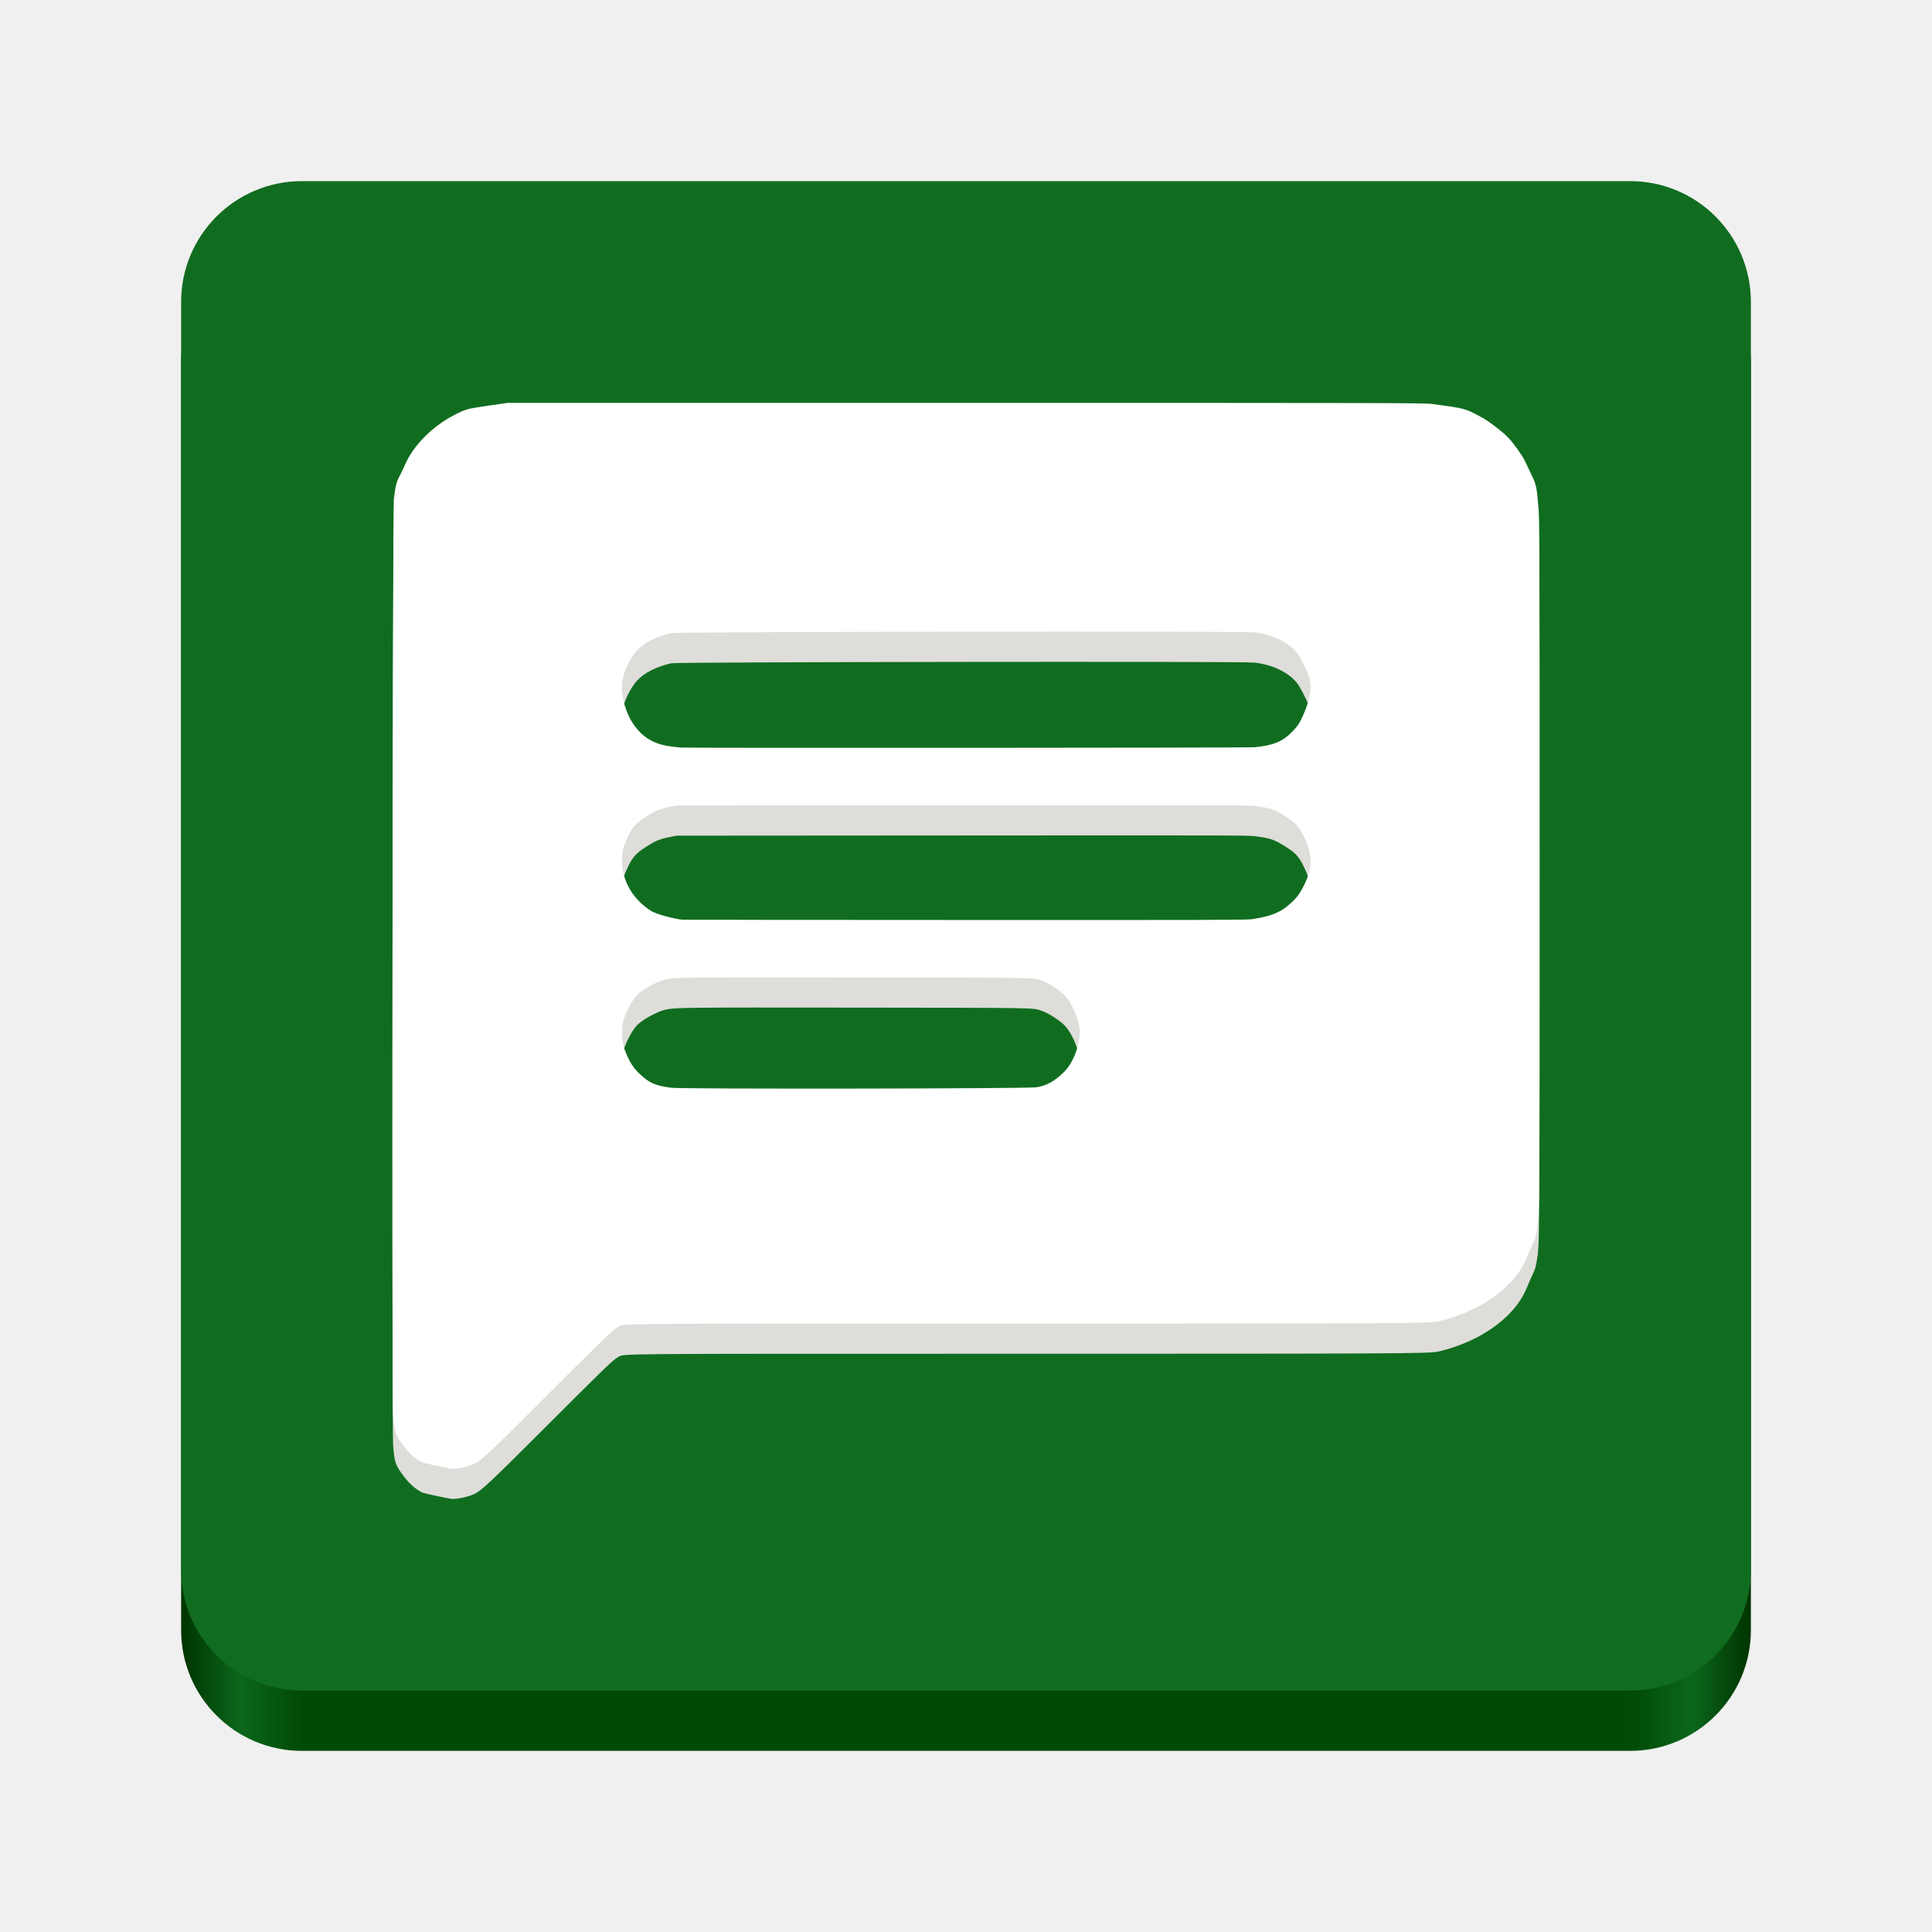
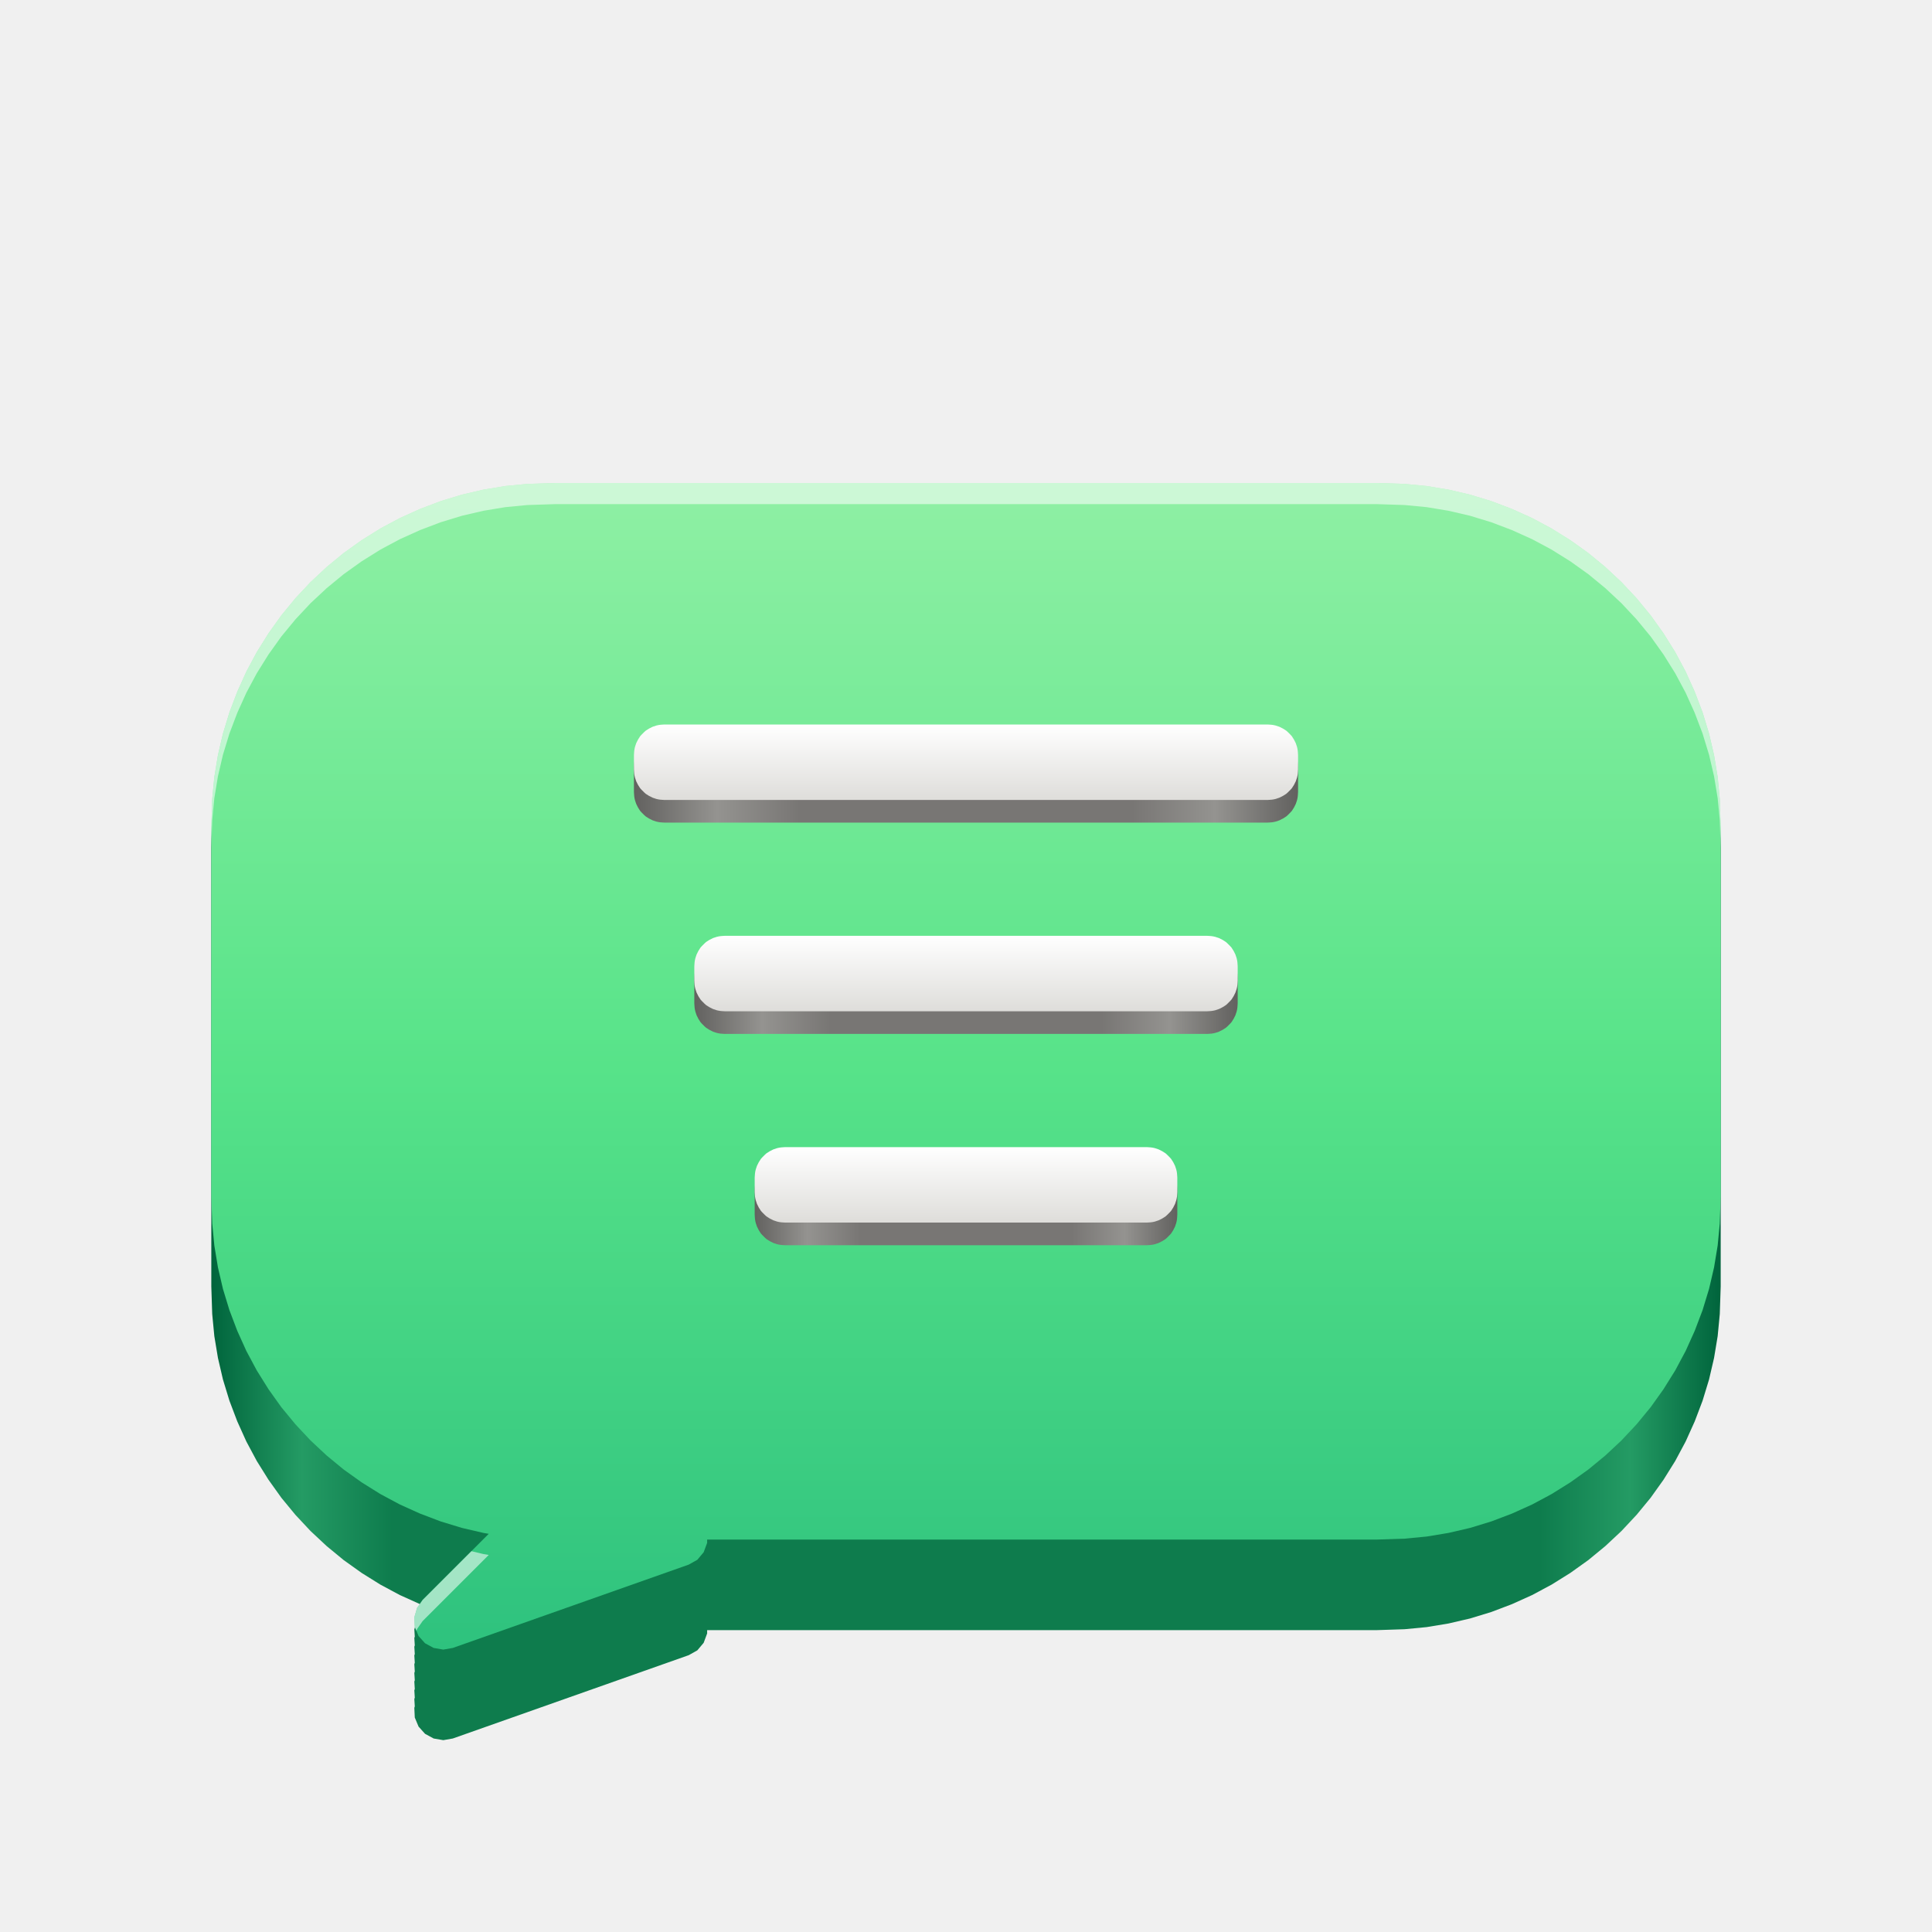
<svg xmlns="http://www.w3.org/2000/svg" width="128" height="128" viewBox="0 0 128 128">
  <defs>
-     <linearGradient id="g1" gradientUnits="userSpaceOnUse" x1="12" y1="0" x2="116" y2="0">
-       <stop offset="0" stop-color="#003400" />
-       <stop offset="0.038" stop-color="#0b671b" />
-       <stop offset="0.077" stop-color="#004a06" />
-       <stop offset="0.923" stop-color="#004a06" />
-       <stop offset="0.962" stop-color="#0b671b" />
-       <stop offset="1" stop-color="#003400" />
+     <linearGradient id="g1" gradientUnits="userSpaceOnUse" x1="14" y1="0" x2="114" y2="0">
+       <stop offset="0" stop-color="#00643c" />
+       <stop offset="0.06" stop-color="#249b64" />
+       <stop offset="0.12" stop-color="#0e7c4d" />
+       <stop offset="0.88" stop-color="#0e7c4d" />
+       <stop offset="0.94" stop-color="#249b64" />
+       <stop offset="1" stop-color="#00643c" />
+     </linearGradient>
+     <linearGradient id="g2" gradientUnits="userSpaceOnUse" x1="0" y1="32" x2="0" y2="109.286">
+       <stop offset="0" stop-color="#8ff0a4" />
+       <stop offset="0.5" stop-color="#57e389" />
+       <stop offset="1" stop-color="#2ec27e" />
+     </linearGradient>
+     <linearGradient id="g3" gradientUnits="userSpaceOnUse" x1="42" y1="0" x2="86" y2="0">
+       <stop offset="0" stop-color="#62615f" />
+       <stop offset="0.125" stop-color="#949390" />
+       <stop offset="0.25" stop-color="#787674" />
+       <stop offset="0.75" stop-color="#787674" />
+       <stop offset="0.875" stop-color="#949390" />
+       <stop offset="1" stop-color="#62615f" />
+     </linearGradient>
+     <linearGradient id="g4" gradientUnits="userSpaceOnUse" x1="0" y1="48" x2="0" y2="53">
+       <stop offset="0" stop-color="#ffffff" />
+       <stop offset="1" stop-color="#deddda" />
+     </linearGradient>
+     <linearGradient id="g5" gradientUnits="userSpaceOnUse" x1="46" y1="0" x2="82" y2="0">
+       <stop offset="0" stop-color="#62615f" />
+       <stop offset="0.125" stop-color="#949390" />
+       <stop offset="0.25" stop-color="#787674" />
+       <stop offset="0.75" stop-color="#787674" />
+       <stop offset="0.875" stop-color="#949390" />
+       <stop offset="1" stop-color="#62615f" />
+     </linearGradient>
+     <linearGradient id="g6" gradientUnits="userSpaceOnUse" x1="0" y1="62" x2="0" y2="67">
+       <stop offset="0" stop-color="#ffffff" />
+       <stop offset="1" stop-color="#deddda" />
+     </linearGradient>
+     <linearGradient id="g7" gradientUnits="userSpaceOnUse" x1="50" y1="0" x2="78" y2="0">
+       <stop offset="0" stop-color="#62615f" />
+       <stop offset="0.125" stop-color="#949390" />
+       <stop offset="0.25" stop-color="#787674" />
+       <stop offset="0.75" stop-color="#787674" />
+       <stop offset="0.875" stop-color="#949390" />
+       <stop offset="1" stop-color="#62615f" />
+     </linearGradient>
+     <linearGradient id="g8" gradientUnits="userSpaceOnUse" x1="0" y1="76" x2="0" y2="81">
+       <stop offset="0" stop-color="#ffffff" />
+       <stop offset="1" stop-color="#deddda" />
    </linearGradient>
  </defs>
-   <g id="plate">
-     <path id="plate-chin" d="M20 16H108A8 8 0 0 1 116 24V108A8 8 0 0 1 108 116H20A8 8 0 0 1 12 108V24A8 8 0 0 1 20 16Z" fill="url(#g1)" />
-     <path id="plate-face" d="M20 12H108A8 8 0 0 1 116 20V104A8 8 0 0 1 108 112H20A8 8 0 0 1 12 104V20A8 8 0 0 1 20 12Z" fill="#106d1f" />
-   </g>
-   <g id="mark">
-     <path id="mark-0-side" d="M29.894 99.301C29.468 99.237 28.126 98.946 27.978 98.882C27.526 98.682 27.055 98.243 26.61 97.617C26.185 97.018 26.127 96.824 26.043 95.695C25.959 94.624 26.01 35.742 26.094 35.058C26.198 34.194 26.256 33.955 26.488 33.51C26.604 33.291 26.772 32.93 26.868 32.717C27.384 31.53 28.642 30.259 30.01 29.543C30.868 29.098 30.874 29.091 32.39 28.872L33.635 28.691L64.005 28.691C91.266 28.691 94.42 28.698 94.833 28.756C97.143 29.072 97.046 29.046 98.149 29.64C98.639 29.904 99.562 30.607 99.962 31.033C100.284 31.375 100.884 32.22 101.013 32.51C101.071 32.639 101.252 33.013 101.413 33.349C101.774 34.078 101.806 34.22 101.916 35.51C102 36.439 102 36.748 102 58.991C102 82.987 102 82.426 101.813 83.542C101.742 83.994 101.703 84.11 101.516 84.49C101.432 84.658 101.278 85.013 101.174 85.277C100.645 86.587 99.516 87.722 97.852 88.606C97.091 89.006 95.956 89.419 95.227 89.554C94.543 89.677 92.666 89.69 67.347 89.69C39.363 89.69 41.441 89.677 40.931 89.922C40.66 90.051 40.131 90.56 35.422 95.269C32.681 98.004 32.035 98.611 31.565 98.908C31.223 99.127 30.255 99.353 29.894 99.301M68.676 74.034C69.359 73.924 69.888 73.627 70.52 72.995C71.153 72.363 71.636 70.982 71.52 70.137C71.404 69.318 70.972 68.376 70.495 67.899C70.166 67.576 69.43 67.106 69.017 66.97C68.424 66.764 69.017 66.77 56.684 66.757C45.04 66.744 44.782 66.751 44.085 66.893C43.576 67.002 42.589 67.538 42.228 67.899C41.886 68.247 41.421 69.125 41.279 69.692C41.176 70.099 41.202 71.028 41.331 71.395C41.602 72.163 41.892 72.673 42.273 73.047C42.982 73.743 43.382 73.924 44.466 74.066C45.201 74.163 68.076 74.13 68.676 74.034M82.932 62.9C84.08 62.725 84.706 62.5 85.254 62.061C85.834 61.59 86.08 61.287 86.389 60.661C87.002 59.442 86.983 58.597 86.325 57.307C86.034 56.739 85.822 56.507 85.235 56.133C84.441 55.63 84.222 55.552 83.319 55.423C82.751 55.339 82.674 55.339 63.799 55.352L44.847 55.365L44.408 55.449C43.673 55.597 43.434 55.694 42.711 56.165C42.073 56.578 41.828 56.894 41.479 57.707C41.241 58.255 41.189 58.565 41.215 59.19C41.26 60.448 41.989 61.635 43.156 62.364C43.447 62.545 44.589 62.867 45.195 62.932C45.272 62.938 53.703 62.951 63.941 62.951C79.958 62.958 82.596 62.951 82.932 62.9M83.112 51.508C84.37 51.385 84.983 51.134 85.628 50.463C85.976 50.108 86.125 49.876 86.376 49.295C86.841 48.218 86.931 47.489 86.692 46.734C86.583 46.373 86.125 45.489 85.925 45.244C85.351 44.528 84.267 44.018 83.067 43.896C82.267 43.806 44.898 43.857 44.492 43.941C43.531 44.147 42.679 44.573 42.202 45.096C41.782 45.554 41.331 46.476 41.241 47.076C41.092 48.018 41.441 49.295 42.079 50.14C42.692 50.94 43.447 51.346 44.569 51.469C44.808 51.495 45.047 51.521 45.092 51.527C45.35 51.566 82.725 51.546 83.112 51.508" fill="#deddda" fill-rule="evenodd" />
-     <path id="mark-0-face" d="M 29.894,97.301 C 29.468,97.237 28.126,96.946 27.978,96.882 C 27.526,96.682 27.055,96.243 26.61,95.617 C 26.185,95.018 26.127,94.824 26.043,93.695 C 25.959,92.624 26.01,33.742 26.094,33.058 C 26.198,32.194 26.256,31.955 26.488,31.51 C 26.604,31.291 26.772,30.93 26.868,30.717 C 27.384,29.53 28.642,28.259 30.01,27.543 C 30.868,27.098 30.874,27.091 32.39,26.872 L 33.635,26.691 L 64.005,26.691 C 91.266,26.691 94.42,26.698 94.833,26.756 C 97.143,27.072 97.046,27.046 98.149,27.64 C 98.639,27.904 99.562,28.607 99.962,29.033 C 100.284,29.375 100.884,30.22 101.013,30.51 C 101.071,30.639 101.252,31.013 101.413,31.349 C 101.774,32.078 101.806,32.22 101.916,33.51 C 102,34.439 102,34.748 102,56.991 C 102,80.987 102,80.426 101.813,81.542 C 101.742,81.994 101.703,82.11 101.516,82.49 C 101.432,82.658 101.278,83.013 101.174,83.277 C 100.645,84.587 99.516,85.722 97.852,86.606 C 97.091,87.006 95.956,87.419 95.227,87.554 C 94.543,87.677 92.666,87.69 67.347,87.69 C 39.363,87.69 41.441,87.677 40.931,87.922 C 40.66,88.051 40.131,88.56 35.422,93.269 C 32.681,96.004 32.035,96.611 31.565,96.908 C 31.223,97.127 30.255,97.353 29.894,97.301 M 68.676,72.034 C 69.359,71.924 69.888,71.627 70.52,70.995 C 71.153,70.363 71.636,68.982 71.52,68.137 C 71.404,67.318 70.972,66.376 70.495,65.899 C 70.166,65.576 69.43,65.106 69.017,64.97 C 68.424,64.764 69.017,64.77 56.684,64.757 C 45.04,64.744 44.782,64.751 44.085,64.893 C 43.576,65.002 42.589,65.538 42.228,65.899 C 41.886,66.247 41.421,67.125 41.279,67.692 C 41.176,68.099 41.202,69.028 41.331,69.395 C 41.602,70.163 41.892,70.673 42.273,71.047 C 42.982,71.743 43.382,71.924 44.466,72.066 C 45.201,72.163 68.076,72.13 68.676,72.034 M 82.932,60.9 C 84.08,60.725 84.706,60.5 85.254,60.061 C 85.834,59.59 86.08,59.287 86.389,58.661 C 87.002,57.442 86.983,56.597 86.325,55.307 C 86.034,54.739 85.822,54.507 85.235,54.133 C 84.441,53.63 84.222,53.552 83.319,53.423 C 82.751,53.339 82.674,53.339 63.799,53.352 L 44.847,53.365 L 44.408,53.449 C 43.673,53.597 43.434,53.694 42.711,54.165 C 42.073,54.578 41.828,54.894 41.479,55.707 C 41.241,56.255 41.189,56.565 41.215,57.19 C 41.26,58.448 41.989,59.635 43.156,60.364 C 43.447,60.545 44.589,60.867 45.195,60.932 C 45.272,60.938 53.703,60.951 63.941,60.951 C 79.958,60.958 82.596,60.951 82.932,60.9 M 83.112,49.508 C 84.37,49.385 84.983,49.134 85.628,48.463 C 85.976,48.108 86.125,47.876 86.376,47.295 C 86.841,46.218 86.931,45.489 86.692,44.734 C 86.583,44.373 86.125,43.489 85.925,43.244 C 85.351,42.528 84.267,42.018 83.067,41.896 C 82.267,41.806 44.898,41.857 44.492,41.941 C 43.531,42.147 42.679,42.573 42.202,43.096 C 41.782,43.554 41.331,44.476 41.241,45.076 C 41.092,46.018 41.441,47.295 42.079,48.14 C 42.692,48.94 43.447,49.346 44.569,49.469 C 44.808,49.495 45.047,49.521 45.092,49.527 C 45.35,49.566 82.725,49.546 83.112,49.508" fill="#ffffff" fill-rule="evenodd" />
-   </g>
+   <path id="bubble-side" d="M114.00 55.57L113.94 53.74L113.80 52.28L113.56 50.83L113.23 49.41L112.80 48.00L112.28 46.63L111.68 45.30L110.99 44.01L110.21 42.76L109.36 41.57L108.43 40.44L107.43 39.37L106.36 38.37L105.23 37.44L104.04 36.59L102.79 35.81L101.50 35.12L100.17 34.52L98.80 34.00L97.39 33.57L95.97 33.24L94.52 33.00L93.06 32.86L91.23 32.80L36.77 32.80L34.94 32.86L33.48 33.00L32.03 33.24L30.61 33.57L29.20 34.00L27.83 34.52L26.50 35.12L25.21 35.81L23.96 36.59L22.77 37.44L21.64 38.37L20.57 39.37L19.57 40.44L18.64 41.57L17.79 42.76L17.01 44.01L16.32 45.30L15.72 46.63L15.20 48.00L14.77 49.41L14.44 50.83L14.20 52.28L14.06 53.74L14.00 55.57L14.00 56.14L14.00 56.72L14.00 57.30L14.00 57.88L14.00 58.46L14.00 59.03L14.00 59.61L14.00 60.19L14.00 60.77L14.00 80.03L14.00 80.61L14.00 81.19L14.00 81.77L14.00 82.34L14.00 82.92L14.00 83.50L14.00 84.08L14.00 84.66L14.00 85.23L14.06 87.06L14.20 88.52L14.44 89.97L14.77 91.39L15.20 92.80L15.72 94.17L16.32 95.50L17.01 96.79L17.79 98.04L18.64 99.23L19.57 100.36L20.57 101.43L21.64 102.43L22.77 103.36L23.96 104.21L25.21 104.99L26.50 105.68L27.83 106.28L28.33 106.47L28.00 106.80L27.63 107.33L27.45 107.95L27.48 108.43L27.45 108.52L27.48 109.01L27.45 109.10L27.48 109.58L27.45 109.68L27.48 110.16L27.45 110.26L27.48 110.74L27.45 110.84L27.48 111.32L27.45 111.41L27.48 111.90L27.45 111.99L27.48 112.47L27.45 112.57L27.48 113.05L27.45 113.15L27.48 113.79L27.73 114.39L28.16 114.87L28.73 115.18L29.37 115.29L30.00 115.18L45.63 109.66L46.20 109.34L46.62 108.84L46.85 108.22L46.85 108.00L91.23 108.00L93.06 107.94L94.52 107.80L95.97 107.56L97.39 107.23L98.80 106.80L100.17 106.28L101.50 105.68L102.79 104.99L104.04 104.21L105.23 103.36L106.36 102.43L107.43 101.43L108.43 100.36L109.36 99.23L110.21 98.04L110.99 96.79L111.68 95.50L112.28 94.17L112.80 92.80L113.23 91.39L113.56 89.97L113.80 88.52L113.94 87.06L114.00 85.23L114.00 84.66L114.00 84.08L114.00 83.50L114.00 82.92L114.00 82.34L114.00 81.77L114.00 81.19L114.00 80.61L114.00 80.03L114.00 60.77L114.00 60.19L114.00 59.61L114.00 59.03L114.00 58.46L114.00 57.88L114.00 57.30L114.00 56.72L114.00 56.14Z" fill="url(#g1)" fill-rule="evenodd" />
+   <path id="bubble-face" d="M114.00 54.77L113.94 52.94L113.80 51.48L113.56 50.03L113.23 48.61L112.80 47.20L112.28 45.83L111.68 44.50L110.99 43.21L110.21 41.96L109.36 40.77L108.43 39.64L107.43 38.57L106.36 37.57L105.23 36.64L104.04 35.79L102.79 35.01L101.50 34.32L100.17 33.72L98.80 33.20L97.39 32.77L95.97 32.44L94.52 32.20L93.06 32.06L91.23 32.00L36.77 32.00L34.94 32.06L33.48 32.20L32.03 32.44L30.61 32.77L29.20 33.20L27.83 33.72L26.50 34.32L25.21 35.01L23.96 35.79L22.77 36.64L21.64 37.57L20.57 38.57L19.57 39.64L18.64 40.77L17.79 41.96L17.01 43.21L16.32 44.50L15.72 45.83L15.20 47.20L14.77 48.61L14.44 50.03L14.20 51.48L14.06 52.94L14.00 54.77L14.00 79.23L14.06 81.06L14.20 82.52L14.44 83.97L14.77 85.39L15.20 86.80L15.72 88.17L16.32 89.50L17.01 90.79L17.79 92.04L18.64 93.23L19.57 94.36L20.57 95.43L21.64 96.43L22.77 97.36L23.96 98.21L25.21 98.99L26.50 99.68L27.83 100.28L29.20 100.80L30.61 101.23L32.03 101.56L32.38 101.62L28.00 106.00L27.63 106.53L27.45 107.15L27.48 107.79L27.73 108.39L28.16 108.87L28.73 109.18L29.37 109.29L30.00 109.18L45.63 103.66L46.20 103.34L46.62 102.84L46.85 102.22L46.85 102.00L91.23 102.00L93.06 101.94L94.52 101.80L95.97 101.56L97.39 101.23L98.80 100.80L100.17 100.28L101.50 99.68L102.79 98.99L104.04 98.21L105.23 97.36L106.36 96.43L107.43 95.43L108.43 94.36L109.36 93.23L110.21 92.04L110.99 90.79L111.68 89.50L112.28 88.17L112.80 86.80L113.23 85.39L113.56 83.97L113.80 82.52L113.94 81.06L114.00 79.23Z" fill="url(#g2)" fill-rule="evenodd" />
+   <path id="bubble-toplight" d="M114.00 54.77L113.94 52.94L113.80 51.48L113.56 50.03L113.23 48.61L112.80 47.20L112.28 45.83L111.68 44.50L110.99 43.21L110.21 41.96L109.36 40.77L108.43 39.64L107.43 38.57L106.36 37.57L105.23 36.64L104.04 35.79L102.79 35.01L101.50 34.32L100.17 33.72L98.80 33.20L97.39 32.77L95.97 32.44L94.52 32.20L93.06 32.06L91.23 32.00L36.77 32.00L34.94 32.06L33.48 32.20L32.03 32.44L30.61 32.77L29.20 33.20L27.83 33.72L26.50 34.32L25.21 35.01L23.96 35.79L22.77 36.64L21.64 37.57L20.57 38.57L19.57 39.64L18.64 40.77L17.79 41.96L17.01 43.21L16.32 44.50L15.72 45.83L15.20 47.20L14.77 48.61L14.44 50.03L14.20 51.48L14.06 52.94L14.00 54.77L14.00 56.17L14.06 54.34L14.20 52.88L14.44 51.43L14.77 50.01L15.20 48.60L15.72 47.23L16.32 45.90L17.01 44.61L17.79 43.36L18.64 42.17L19.57 41.04L20.57 39.97L21.64 38.97L22.77 38.04L23.96 37.19L25.21 36.41L26.50 35.72L27.83 35.12L29.20 34.60L30.61 34.17L32.03 33.84L33.48 33.60L34.94 33.46L36.77 33.40L91.23 33.40L93.06 33.46L94.52 33.60L95.97 33.84L97.39 34.17L98.80 34.60L100.17 35.12L101.50 35.72L102.79 36.41L104.04 37.19L105.23 38.04L106.36 38.97L107.43 39.97L108.43 41.04L109.36 42.17L110.21 43.36L110.99 44.61L111.68 45.90L112.28 47.23L112.80 48.60L113.23 50.01L113.56 51.43L113.80 52.88L113.94 54.34L114.00 56.17ZM31.23 102.77L28.00 106.00L27.63 106.53L27.45 107.15L27.48 107.79L27.59 108.05L27.63 107.93L28.00 107.40L32.38 103.02L32.03 102.96Z" fill="#ffffff" opacity="0.55" fill-rule="evenodd" />
+   <path id="line0-side" d="M86.00 50.83L85.99 50.67L85.98 50.54L85.96 50.41L85.93 50.28L85.89 50.16L85.85 50.04L85.79 49.92L85.73 49.80L85.66 49.69L85.59 49.58L85.50 49.48L85.41 49.39L85.32 49.30L85.22 49.21L85.11 49.14L85.00 49.07L84.88 49.01L84.76 48.95L84.64 48.91L84.52 48.87L84.39 48.84L84.26 48.82L84.13 48.81L83.97 48.80L44.03 48.80L43.87 48.81L43.74 48.82L43.61 48.84L43.48 48.87L43.36 48.91L43.24 48.95L43.12 49.01L43.00 49.07L42.89 49.14L42.78 49.21L42.68 49.30L42.59 49.39L42.50 49.48L42.41 49.58L42.34 49.69L42.27 49.80L42.21 49.92L42.15 50.04L42.11 50.16L42.07 50.28L42.04 50.41L42.02 50.54L42.01 50.67L42.00 50.83L42.00 50.91L42.00 50.99L42.00 51.07L42.00 51.14L42.00 51.22L42.00 51.30L42.00 51.38L42.00 51.45L42.00 51.53L42.00 51.77L42.00 51.85L42.00 51.92L42.00 52.00L42.00 52.08L42.00 52.16L42.00 52.23L42.00 52.31L42.00 52.39L42.00 52.47L42.01 52.63L42.02 52.76L42.04 52.89L42.07 53.02L42.11 53.14L42.15 53.26L42.21 53.38L42.27 53.50L42.34 53.61L42.41 53.72L42.50 53.82L42.59 53.91L42.68 54.00L42.78 54.09L42.89 54.16L43.00 54.23L43.12 54.29L43.24 54.35L43.36 54.39L43.48 54.43L43.61 54.46L43.74 54.48L43.87 54.49L44.03 54.50L83.97 54.50L84.13 54.49L84.26 54.48L84.39 54.46L84.52 54.43L84.64 54.39L84.76 54.35L84.88 54.29L85.00 54.23L85.11 54.16L85.22 54.09L85.32 54.00L85.41 53.91L85.50 53.82L85.59 53.72L85.66 53.61L85.73 53.50L85.79 53.38L85.85 53.26L85.89 53.14L85.93 53.02L85.96 52.89L85.98 52.76L85.99 52.63L86.00 52.47L86.00 52.39L86.00 52.31L86.00 52.23L86.00 52.16L86.00 52.08L86.00 52.00L86.00 51.92L86.00 51.85L86.00 51.77L86.00 51.53L86.00 51.45L86.00 51.38L86.00 51.30L86.00 51.22L86.00 51.14L86.00 51.07L86.00 50.99L86.00 50.91Z" fill="url(#g3)" fill-rule="evenodd" />
+   <path id="line0-face" d="M86.00 50.03L85.99 49.87L85.98 49.74L85.96 49.61L85.93 49.48L85.89 49.36L85.85 49.24L85.79 49.12L85.73 49.00L85.66 48.89L85.59 48.78L85.50 48.68L85.41 48.59L85.32 48.50L85.22 48.41L85.11 48.34L85.00 48.27L84.88 48.21L84.76 48.15L84.64 48.11L84.52 48.07L84.39 48.04L84.26 48.02L84.13 48.01L83.97 48.00L44.03 48.00L43.87 48.01L43.74 48.02L43.61 48.04L43.48 48.07L43.36 48.11L43.24 48.15L43.12 48.21L43.00 48.27L42.89 48.34L42.78 48.41L42.68 48.50L42.59 48.59L42.50 48.68L42.41 48.78L42.34 48.89L42.27 49.00L42.21 49.12L42.15 49.24L42.11 49.36L42.07 49.48L42.04 49.61L42.02 49.74L42.01 49.87L42.00 50.03L42.00 50.97L42.01 51.13L42.02 51.26L42.04 51.39L42.07 51.52L42.11 51.64L42.15 51.76L42.21 51.88L42.27 52.00L42.34 52.11L42.41 52.22L42.50 52.32L42.59 52.41L42.68 52.50L42.78 52.59L42.89 52.66L43.00 52.73L43.12 52.79L43.24 52.85L43.36 52.89L43.48 52.93L43.61 52.96L43.74 52.98L43.87 52.99L44.03 53.00L83.97 53.00L84.13 52.99L84.26 52.98L84.39 52.96L84.52 52.93L84.64 52.89L84.76 52.85L84.88 52.79L85.00 52.73L85.11 52.66L85.22 52.59L85.32 52.50L85.41 52.41L85.50 52.32L85.59 52.22L85.66 52.11L85.73 52.00L85.79 51.88L85.85 51.76L85.89 51.64L85.93 51.52L85.96 51.39L85.98 51.26L85.99 51.13L86.00 50.97Z" fill="url(#g4)" fill-rule="evenodd" />
+   <path id="line1-side" d="M82.00 64.83L81.99 64.67L81.98 64.54L81.96 64.41L81.93 64.28L81.89 64.16L81.85 64.04L81.79 63.92L81.73 63.80L81.66 63.69L81.59 63.58L81.50 63.48L81.41 63.39L81.32 63.30L81.22 63.21L81.11 63.14L81.00 63.07L80.88 63.01L80.76 62.95L80.64 62.91L80.52 62.87L80.39 62.84L80.26 62.82L80.13 62.81L79.97 62.80L48.03 62.80L47.87 62.81L47.74 62.82L47.61 62.84L47.48 62.87L47.36 62.91L47.24 62.95L47.12 63.01L47.00 63.07L46.89 63.14L46.78 63.21L46.68 63.30L46.59 63.39L46.50 63.48L46.41 63.58L46.34 63.69L46.27 63.80L46.21 63.92L46.15 64.04L46.11 64.16L46.07 64.28L46.04 64.41L46.02 64.54L46.01 64.67L46.00 64.83L46.00 64.91L46.00 64.99L46.00 65.07L46.00 65.14L46.00 65.22L46.00 65.30L46.00 65.38L46.00 65.45L46.00 65.53L46.00 65.77L46.00 65.85L46.00 65.92L46.00 66.00L46.00 66.08L46.00 66.16L46.00 66.23L46.00 66.31L46.00 66.39L46.00 66.47L46.01 66.63L46.02 66.76L46.04 66.89L46.07 67.02L46.11 67.14L46.15 67.26L46.21 67.38L46.27 67.50L46.34 67.61L46.41 67.72L46.50 67.82L46.59 67.91L46.68 68.00L46.78 68.09L46.89 68.16L47.00 68.23L47.12 68.29L47.24 68.35L47.36 68.39L47.48 68.43L47.61 68.46L47.74 68.48L47.87 68.49L48.03 68.50L79.97 68.50L80.13 68.49L80.26 68.48L80.39 68.46L80.52 68.43L80.64 68.39L80.76 68.35L80.88 68.29L81.00 68.23L81.11 68.16L81.22 68.09L81.32 68.00L81.41 67.91L81.50 67.82L81.59 67.72L81.66 67.61L81.73 67.50L81.79 67.38L81.85 67.26L81.89 67.14L81.93 67.02L81.96 66.89L81.98 66.76L81.99 66.63L82.00 66.47L82.00 66.39L82.00 66.31L82.00 66.23L82.00 66.16L82.00 66.08L82.00 66.00L82.00 65.92L82.00 65.85L82.00 65.77L82.00 65.53L82.00 65.45L82.00 65.38L82.00 65.30L82.00 65.22L82.00 65.14L82.00 65.07L82.00 64.99L82.00 64.91Z" fill="url(#g5)" fill-rule="evenodd" />
+   <path id="line1-face" d="M82.00 64.03L81.99 63.87L81.98 63.74L81.96 63.61L81.93 63.48L81.89 63.36L81.85 63.24L81.79 63.12L81.73 63.00L81.66 62.89L81.59 62.78L81.50 62.68L81.41 62.59L81.32 62.50L81.22 62.41L81.11 62.34L81.00 62.27L80.88 62.21L80.76 62.15L80.64 62.11L80.52 62.07L80.39 62.04L80.26 62.02L80.13 62.01L79.97 62.00L48.03 62.00L47.87 62.01L47.74 62.02L47.61 62.04L47.48 62.07L47.36 62.11L47.24 62.15L47.12 62.21L47.00 62.27L46.89 62.34L46.78 62.41L46.68 62.50L46.59 62.59L46.50 62.68L46.41 62.78L46.34 62.89L46.27 63.00L46.21 63.12L46.15 63.24L46.11 63.36L46.07 63.48L46.04 63.61L46.02 63.74L46.01 63.87L46.00 64.03L46.00 64.97L46.01 65.13L46.02 65.26L46.04 65.39L46.07 65.52L46.11 65.64L46.15 65.76L46.21 65.88L46.27 66.00L46.34 66.11L46.41 66.22L46.50 66.32L46.59 66.41L46.68 66.50L46.78 66.59L46.89 66.66L47.00 66.73L47.12 66.79L47.24 66.85L47.36 66.89L47.48 66.93L47.61 66.96L47.74 66.98L47.87 66.99L48.03 67.00L79.97 67.00L80.13 66.99L80.26 66.98L80.39 66.96L80.52 66.93L80.64 66.89L80.76 66.85L80.88 66.79L81.00 66.73L81.11 66.66L81.22 66.59L81.32 66.50L81.41 66.41L81.50 66.32L81.59 66.22L81.66 66.11L81.73 66.00L81.79 65.88L81.85 65.76L81.89 65.64L81.93 65.52L81.96 65.39L81.98 65.26L81.99 65.13L82.00 64.97Z" fill="url(#g6)" fill-rule="evenodd" />
+   <path id="line2-side" d="M78.00 78.83L77.99 78.67L77.98 78.54L77.96 78.41L77.93 78.28L77.89 78.16L77.85 78.04L77.79 77.92L77.73 77.80L77.66 77.69L77.59 77.58L77.50 77.48L77.41 77.39L77.32 77.30L77.22 77.21L77.11 77.14L77.00 77.07L76.88 77.01L76.76 76.95L76.64 76.91L76.52 76.87L76.39 76.84L76.26 76.82L76.13 76.81L75.97 76.80L52.03 76.80L51.87 76.81L51.74 76.82L51.61 76.84L51.48 76.87L51.36 76.91L51.24 76.95L51.12 77.01L51.00 77.07L50.89 77.14L50.78 77.21L50.68 77.30L50.59 77.39L50.50 77.48L50.41 77.58L50.34 77.69L50.27 77.80L50.21 77.92L50.15 78.04L50.11 78.16L50.07 78.28L50.04 78.41L50.02 78.54L50.01 78.67L50.00 78.83L50.00 78.91L50.00 78.99L50.00 79.07L50.00 79.14L50.00 79.22L50.00 79.30L50.00 79.38L50.00 79.45L50.00 79.53L50.00 79.77L50.00 79.85L50.00 79.92L50.00 80.00L50.00 80.08L50.00 80.16L50.00 80.23L50.00 80.31L50.00 80.39L50.00 80.47L50.01 80.63L50.02 80.76L50.04 80.89L50.07 81.02L50.11 81.14L50.15 81.26L50.21 81.38L50.27 81.50L50.34 81.61L50.41 81.72L50.50 81.82L50.59 81.91L50.68 82.00L50.78 82.09L50.89 82.16L51.00 82.23L51.12 82.29L51.24 82.35L51.36 82.39L51.48 82.43L51.61 82.46L51.74 82.48L51.87 82.49L52.03 82.50L75.97 82.50L76.13 82.49L76.26 82.48L76.39 82.46L76.52 82.43L76.64 82.39L76.76 82.35L76.88 82.29L77.00 82.23L77.11 82.16L77.22 82.09L77.32 82.00L77.41 81.91L77.50 81.82L77.59 81.72L77.66 81.61L77.73 81.50L77.79 81.38L77.85 81.26L77.89 81.14L77.93 81.02L77.96 80.89L77.98 80.76L77.99 80.63L78.00 80.47L78.00 80.39L78.00 80.31L78.00 80.23L78.00 80.16L78.00 80.08L78.00 80.00L78.00 79.92L78.00 79.85L78.00 79.77L78.00 79.53L78.00 79.45L78.00 79.38L78.00 79.30L78.00 79.22L78.00 79.14L78.00 79.07L78.00 78.99L78.00 78.91Z" fill="url(#g7)" fill-rule="evenodd" />
+   <path id="line2-face" d="M78.00 78.03L77.99 77.87L77.98 77.74L77.96 77.61L77.93 77.48L77.89 77.36L77.85 77.24L77.79 77.12L77.73 77.00L77.66 76.89L77.59 76.78L77.50 76.68L77.41 76.59L77.32 76.50L77.22 76.41L77.11 76.34L77.00 76.27L76.88 76.21L76.76 76.15L76.64 76.11L76.52 76.07L76.39 76.04L76.26 76.02L76.13 76.01L75.97 76.00L52.03 76.00L51.87 76.01L51.74 76.02L51.61 76.04L51.48 76.07L51.36 76.11L51.24 76.15L51.12 76.21L51.00 76.27L50.89 76.34L50.78 76.41L50.68 76.50L50.59 76.59L50.50 76.68L50.41 76.78L50.34 76.89L50.27 77.00L50.21 77.12L50.15 77.24L50.11 77.36L50.07 77.48L50.04 77.61L50.02 77.74L50.01 77.87L50.00 78.03L50.00 78.97L50.01 79.13L50.02 79.26L50.04 79.39L50.07 79.52L50.11 79.64L50.15 79.76L50.21 79.88L50.27 80.00L50.34 80.11L50.41 80.22L50.50 80.32L50.59 80.41L50.68 80.50L50.78 80.59L50.89 80.66L51.00 80.73L51.12 80.79L51.24 80.85L51.36 80.89L51.48 80.93L51.61 80.96L51.74 80.98L51.87 80.99L52.03 81.00L75.97 81.00L76.13 80.99L76.26 80.98L76.39 80.96L76.52 80.93L76.64 80.89L76.76 80.85L76.88 80.79L77.00 80.73L77.11 80.66L77.22 80.59L77.32 80.50L77.41 80.41L77.50 80.32L77.59 80.22L77.66 80.11L77.73 80.00L77.79 79.88L77.85 79.76L77.89 79.64L77.93 79.52L77.96 79.39L77.98 79.26L77.99 79.13L78.00 78.97Z" fill="url(#g8)" fill-rule="evenodd" />
</svg>
